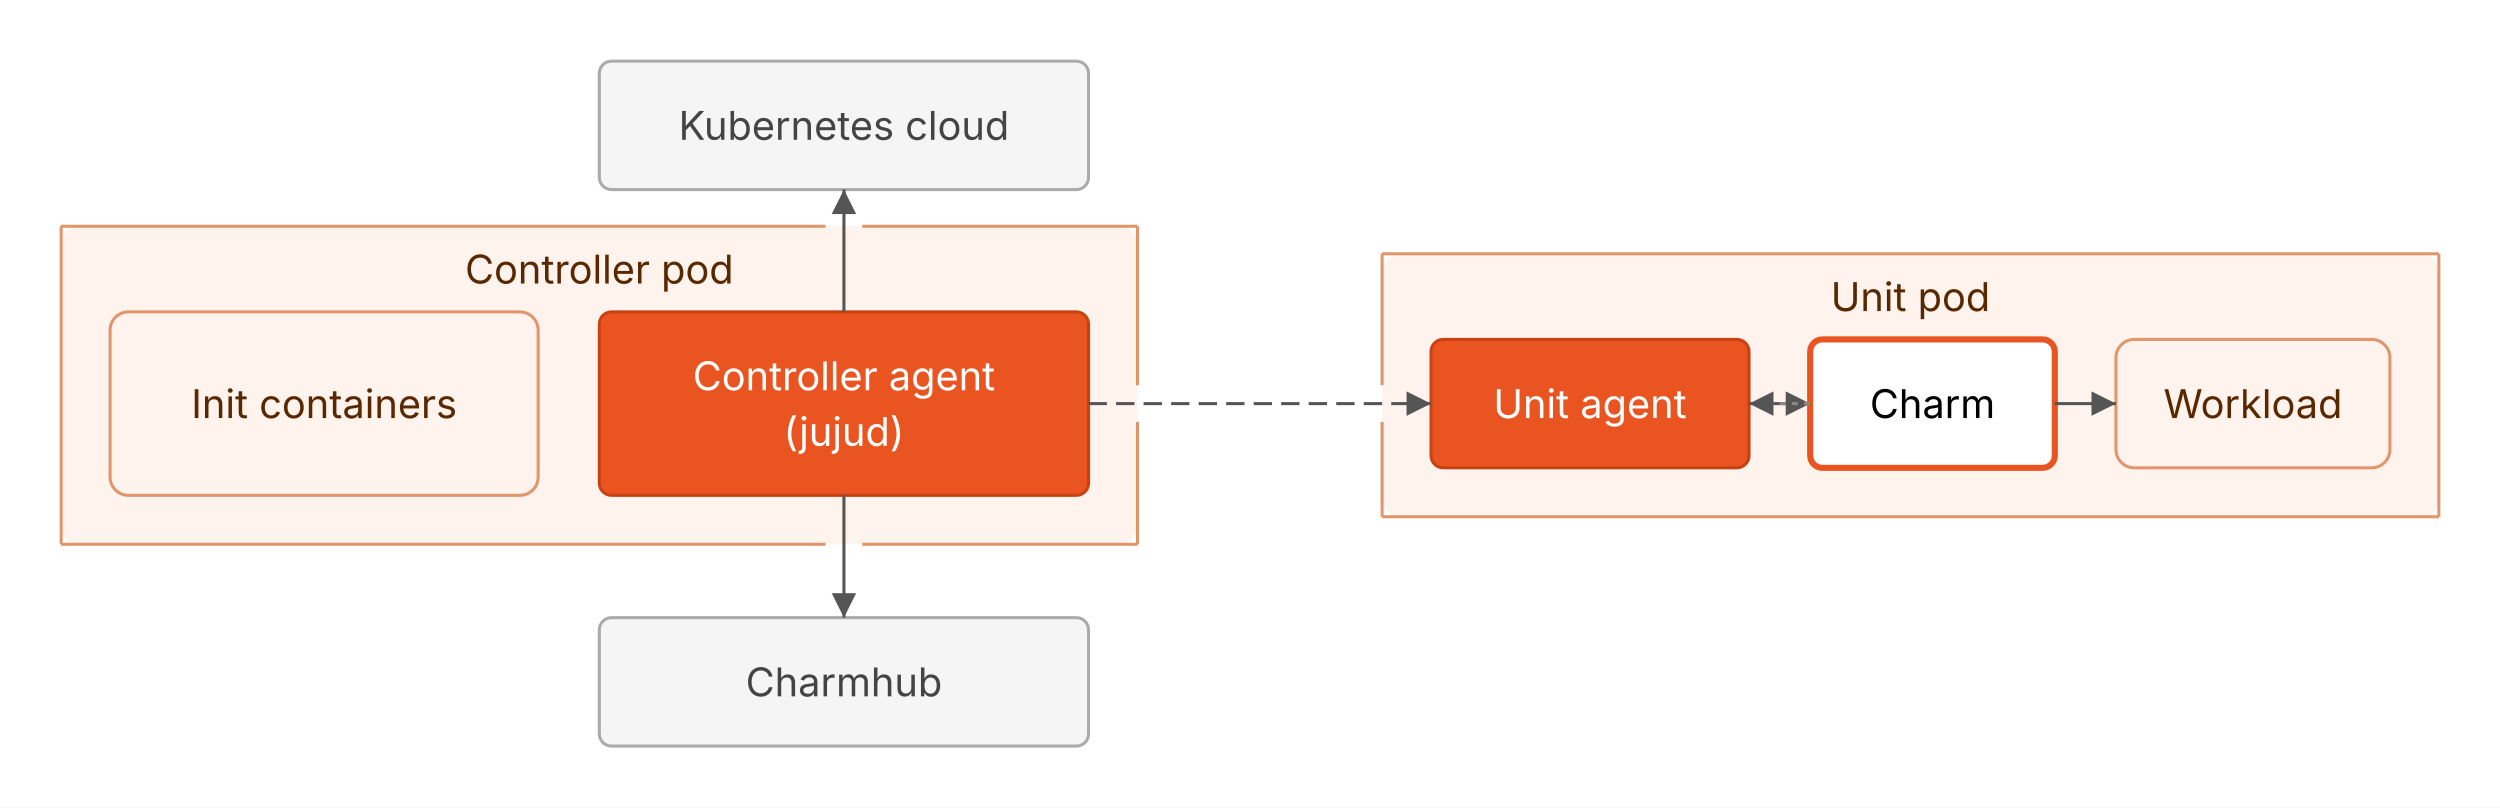
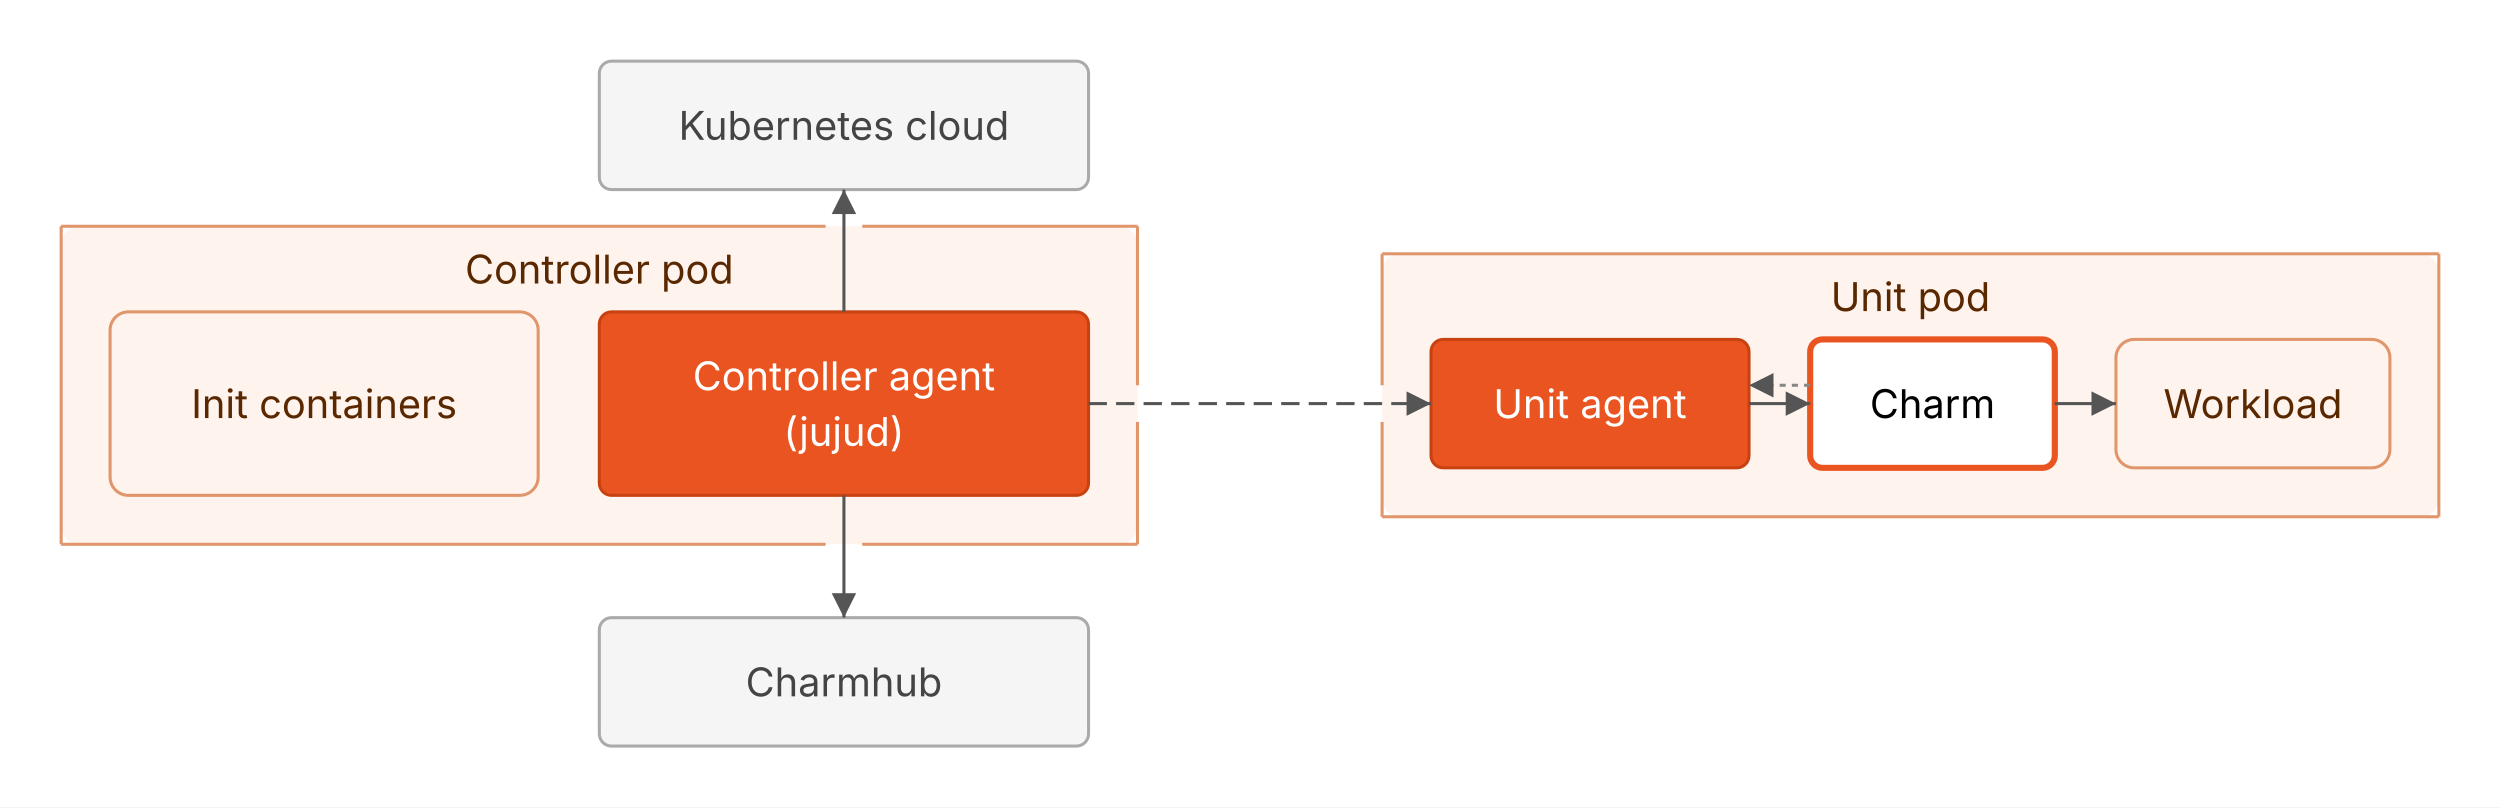
<svg xmlns="http://www.w3.org/2000/svg" width="817.6" height="264.0" viewBox="0 0 817.6 264.0">
  <defs>
    <marker markerWidth="8" markerHeight="8" viewBox="0 0 8 8" orient="auto" id="arrow" refX="8" refY="4.0">
+       <path d="M0,0 L8,4.0 L0,8 Z" fill="#555555" />
+     </marker>
+     <marker markerWidth="8" markerHeight="8" viewBox="0 0 8 8" orient="auto-start-reverse" id="arrow-start" refX="8" refY="4.0">
      <path d="M0,0 L8,4.0 L0,8 Z" fill="#555555" />
    </marker>
  </defs>
  <rect x="0" y="0" width="817.6" height="264.0" fill="#FFFFFF" />
  <g id="ggarch-nodes">
    <rect x="20.0" y="74.0" width="352.0" height="104.0" fill="#FFF3EE" stroke="none" rx="6" ry="6" />
    <path d="M20.0,74.0 L270.0,74.0" stroke="#E0956A" stroke-width="1" fill="none" />
    <path d="M282.0,74.0 L372.0,74.0" stroke="#E0956A" stroke-width="1" fill="none" />
    <path d="M20.0,178.0 L270.0,178.0" stroke="#E0956A" stroke-width="1" fill="none" />
    <path d="M282.0,178.0 L372.0,178.0" stroke="#E0956A" stroke-width="1" fill="none" />
    <path d="M20.0,74.0 L20.0,178.0" stroke="#E0956A" stroke-width="1" fill="none" />
    <path d="M372.0,74.0 L372.0,126.0" stroke="#E0956A" stroke-width="1" fill="none" />
    <path d="M372.0,138.0 L372.0,178.0" stroke="#E0956A" stroke-width="1" fill="none" />
    <text x="196.0" y="88.0" font-size="13" font-family="'Ubuntu Sans', Ubuntu, system-ui, -apple-system, sans-serif" fill="#5A2800" text-anchor="middle" dominant-baseline="central">Controller pod</text>
    <rect x="36.0" y="102.0" width="140.0" height="60.0" fill="#FFF3EE" stroke="#E0956A" stroke-width="1" rx="6" ry="6" />
    <text x="106.0" y="132.0" font-size="13" font-family="'Ubuntu Sans', Ubuntu, system-ui, -apple-system, sans-serif" fill="#5A2800" text-anchor="middle" dominant-baseline="central">Init containers</text>
    <rect x="196.0" y="102.0" width="160.0" height="60.0" fill="#E95420" stroke="#C74210" stroke-width="1" rx="4" ry="4" />
    <text x="276.0" y="122.9" font-size="13" font-family="'Ubuntu Sans', Ubuntu, system-ui, -apple-system, sans-serif" fill="#FFFFFF" text-anchor="middle" dominant-baseline="central">Controller agent</text>
    <text x="276.0" y="141.1" font-size="13" font-family="'Ubuntu Sans', Ubuntu, system-ui, -apple-system, sans-serif" fill="#FFFFFF" text-anchor="middle" dominant-baseline="central">(jujud)</text>
    <rect x="452.0" y="83.0" width="345.6" height="86.0" fill="#FFF3EE" stroke="none" rx="6" ry="6" />
    <path d="M452.0,83.0 L797.6,83.0" stroke="#E0956A" stroke-width="1" fill="none" />
    <path d="M452.0,169.0 L797.6,169.0" stroke="#E0956A" stroke-width="1" fill="none" />
    <path d="M452.0,83.0 L452.0,126.0" stroke="#E0956A" stroke-width="1" fill="none" />
    <path d="M452.0,138.0 L452.0,169.0" stroke="#E0956A" stroke-width="1" fill="none" />
    <path d="M797.6,83.0 L797.6,169.0" stroke="#E0956A" stroke-width="1" fill="none" />
    <text x="624.8" y="97.0" font-size="13" font-family="'Ubuntu Sans', Ubuntu, system-ui, -apple-system, sans-serif" fill="#5A2800" text-anchor="middle" dominant-baseline="central">Unit pod</text>
    <rect x="468.0" y="111.0" width="104.0" height="42.0" fill="#E95420" stroke="#C74210" stroke-width="1" rx="4" ry="4" />
    <text x="520.0" y="132.0" font-size="13" font-family="'Ubuntu Sans', Ubuntu, system-ui, -apple-system, sans-serif" fill="#FFFFFF" text-anchor="middle" dominant-baseline="central">Unit agent</text>
    <rect x="592.0" y="111.0" width="80.0" height="42.0" fill="#FFFFFF" stroke="#E95420" stroke-width="2" rx="4" ry="4" />
    <text x="632.0" y="132.0" font-size="13" font-family="'Ubuntu Sans', Ubuntu, system-ui, -apple-system, sans-serif" fill="#000000" text-anchor="middle" dominant-baseline="central">Charm</text>
    <rect x="692.0" y="111.0" width="89.6" height="42.0" fill="#FFF3EE" stroke="#E0956A" stroke-width="1" rx="6" ry="6" />
    <text x="736.8" y="132.0" font-size="13" font-family="'Ubuntu Sans', Ubuntu, system-ui, -apple-system, sans-serif" fill="#5A2800" text-anchor="middle" dominant-baseline="central">Workload</text>
    <rect x="196.0" y="20.0" width="160.0" height="42.0" fill="#F5F5F5" stroke="#AAAAAA" stroke-width="1" rx="4" ry="4" />
    <text x="276.0" y="41.0" font-size="13" font-family="'Ubuntu Sans', Ubuntu, system-ui, -apple-system, sans-serif" fill="#444444" text-anchor="middle" dominant-baseline="central">Kubernetes cloud</text>
    <rect x="196.0" y="202.0" width="160.0" height="42.0" fill="#F5F5F5" stroke="#AAAAAA" stroke-width="1" rx="4" ry="4" />
    <text x="276.0" y="223.0" font-size="13" font-family="'Ubuntu Sans', Ubuntu, system-ui, -apple-system, sans-serif" fill="#444444" text-anchor="middle" dominant-baseline="central">Charmhub</text>
  </g>
  <g id="ggarch-edges">
-     <path d="M 276.0 102.0 L 276.0 62.0" fill="none" stroke="#555555" stroke-width="1" marker-end="url(#arrow)" />
-     <path d="M 276.0 162.0 L 276.0 202.0" fill="none" stroke="#555555" stroke-width="1" marker-end="url(#arrow)" />
-     <path d="M 356.0 132.0 L 468.0 132.0" fill="none" stroke="#555555" stroke-width="1" stroke-dasharray="6,3" marker-end="url(#arrow)" />
-     <path d="M 572.0 132.0 L 592.0 132.0" fill="none" stroke="#555555" stroke-width="1" marker-end="url(#arrow)" />
-     <path d="M 592.0 132.0 L 572.0 132.0" fill="none" stroke="#888888" stroke-width="1" stroke-dasharray="2,2" marker-end="url(#arrow)" />
-     <path d="M 672.0 132.0 L 692.0 132.0" fill="none" stroke="#555555" stroke-width="1" marker-end="url(#arrow)" />
+     <path d="M 276.0 102.0 L 276.0 62.0" fill="none" stroke="#555555" stroke-width="1" stroke-linejoin="round" marker-end="url(#arrow)" />
+     <path d="M 276.0 162.0 L 276.0 202.0" fill="none" stroke="#555555" stroke-width="1" stroke-linejoin="round" marker-end="url(#arrow)" />
+     <path d="M 356.0 132.0 L 468.0 132.0" fill="none" stroke="#555555" stroke-width="1" stroke-linejoin="round" stroke-dasharray="6,3" marker-end="url(#arrow)" />
+     <path d="M 572.0 132.0 L 592.0 132.0" fill="none" stroke="#555555" stroke-width="1" stroke-linejoin="round" marker-end="url(#arrow)" />
+     <path d="M 592.0 126.0 L 572.0 126.0" fill="none" stroke="#888888" stroke-width="1" stroke-linejoin="round" stroke-dasharray="2,2" marker-end="url(#arrow)" />
+     <path d="M 672.0 132.0 L 692.0 132.0" fill="none" stroke="#555555" stroke-width="1" stroke-linejoin="round" marker-end="url(#arrow)" />
  </g>
  <g id="ggarch-annotations" />
</svg>
